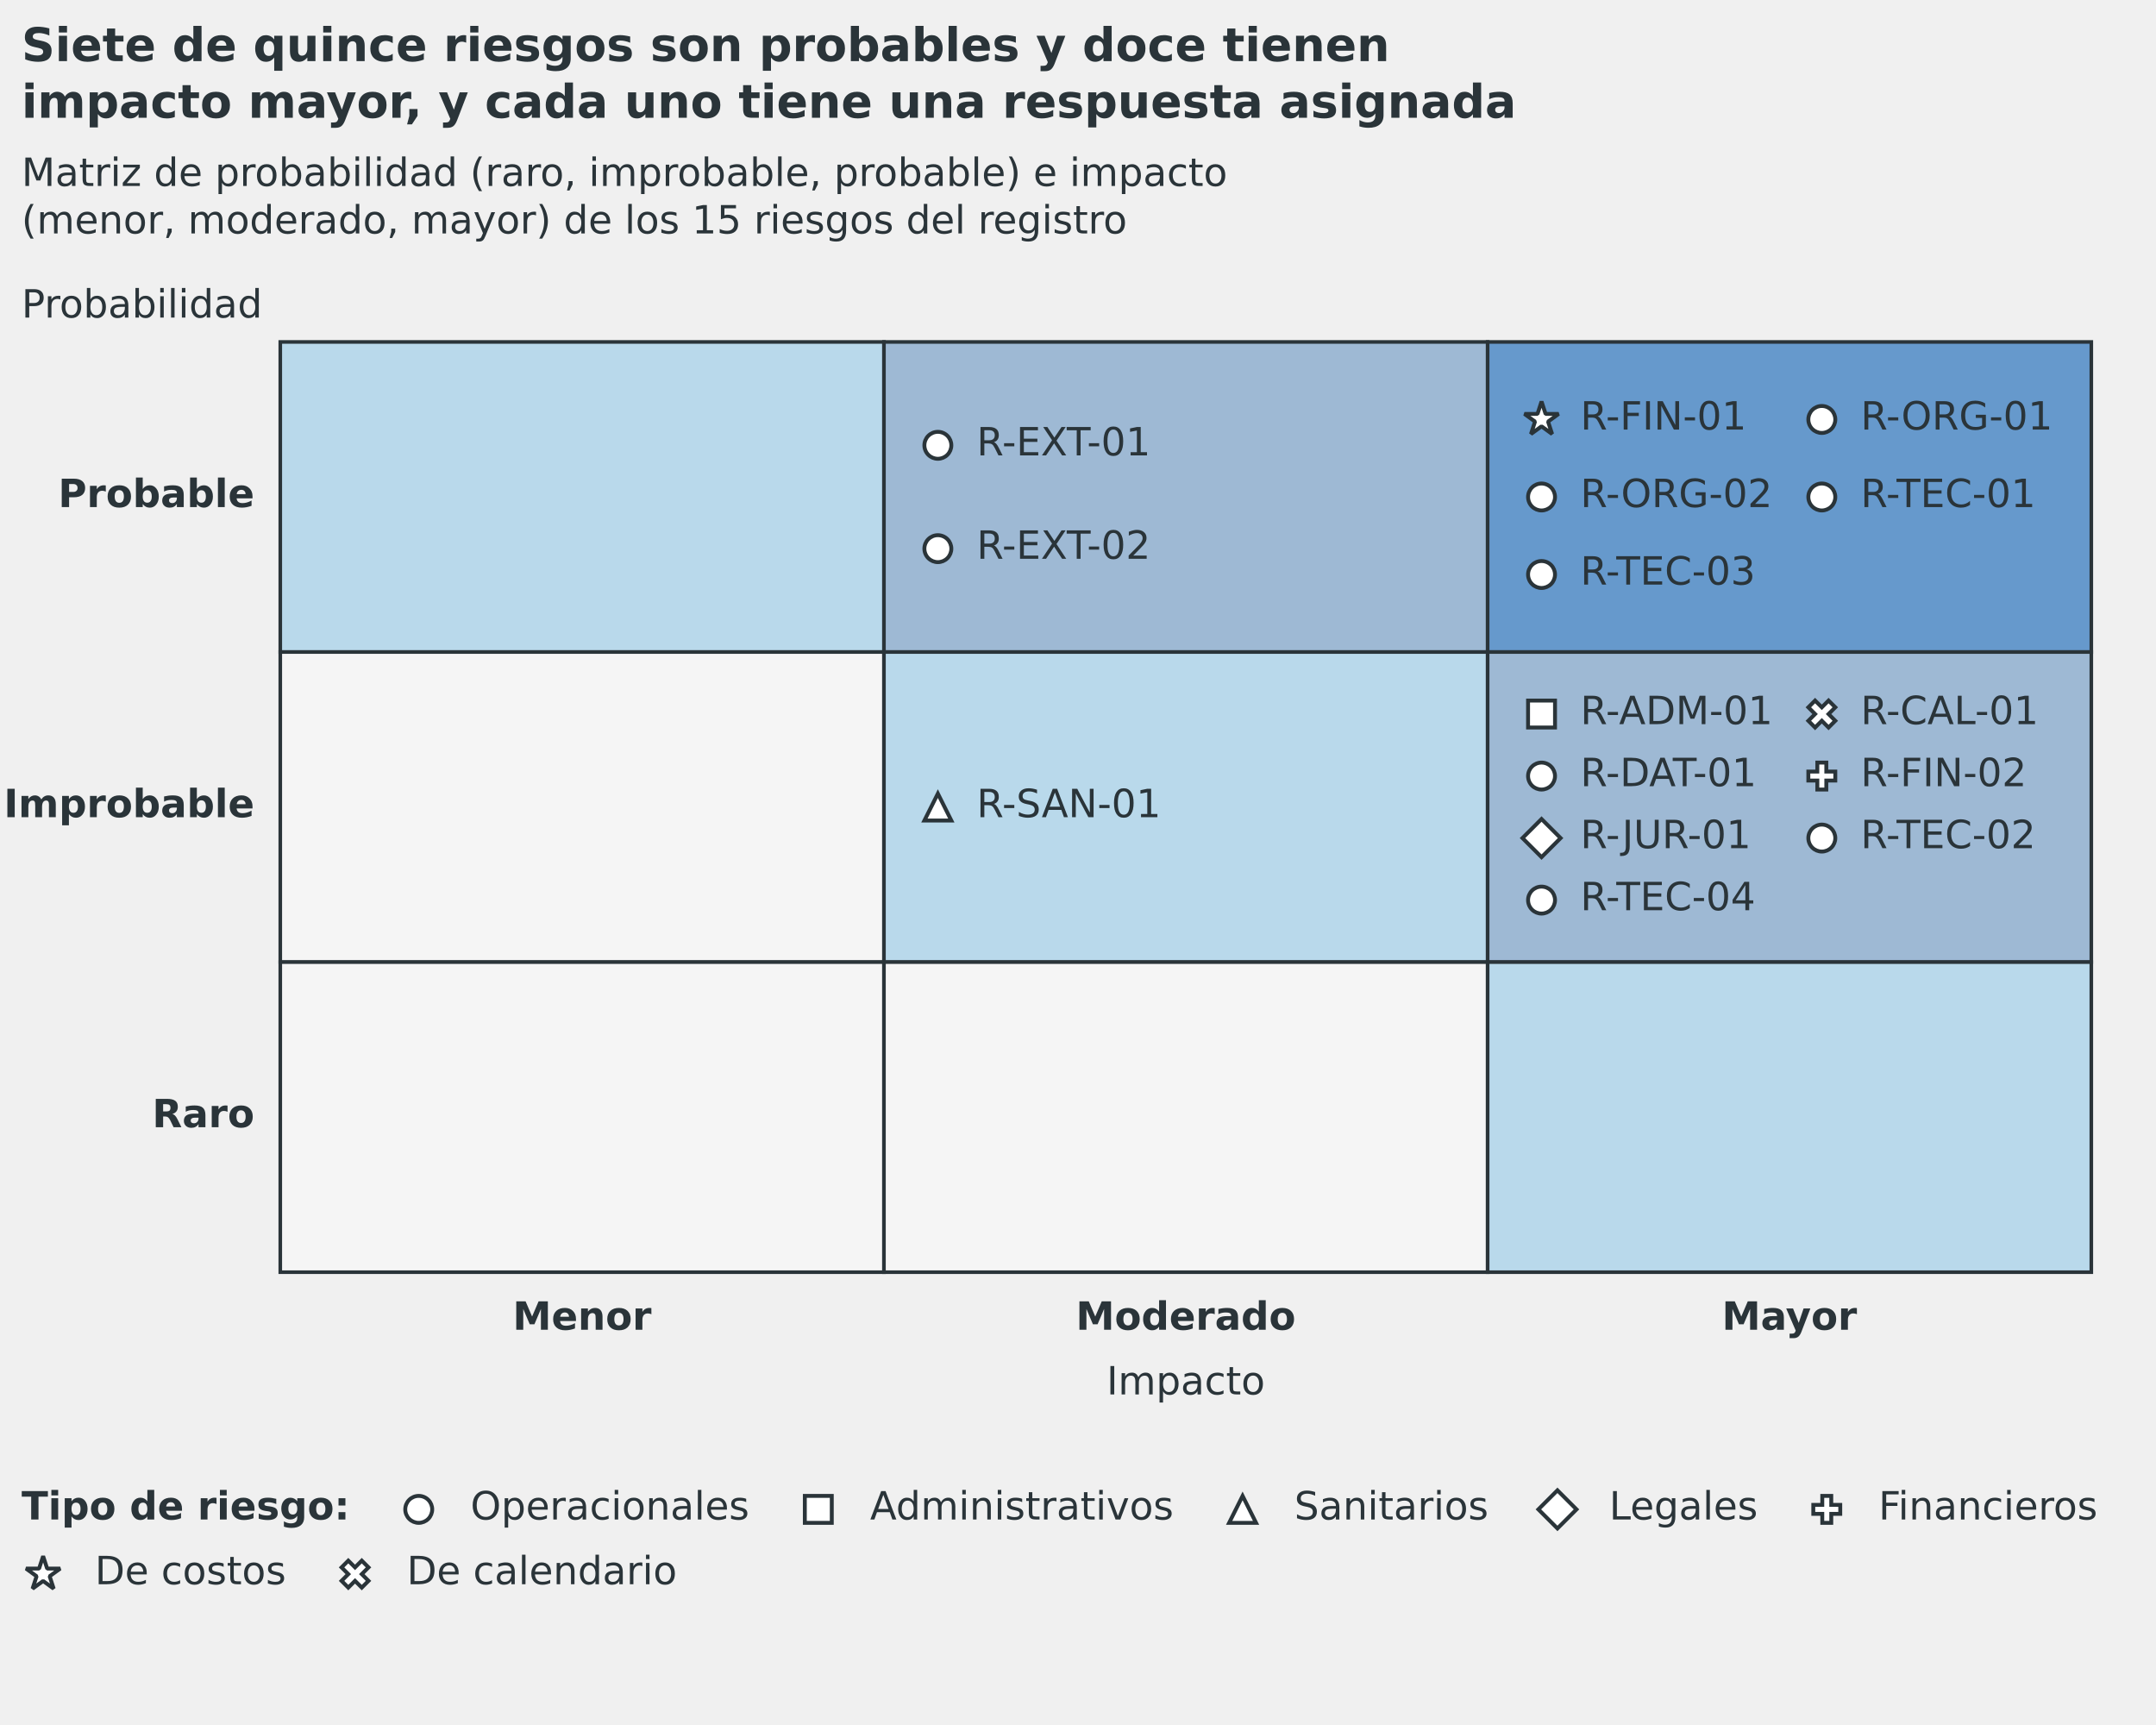
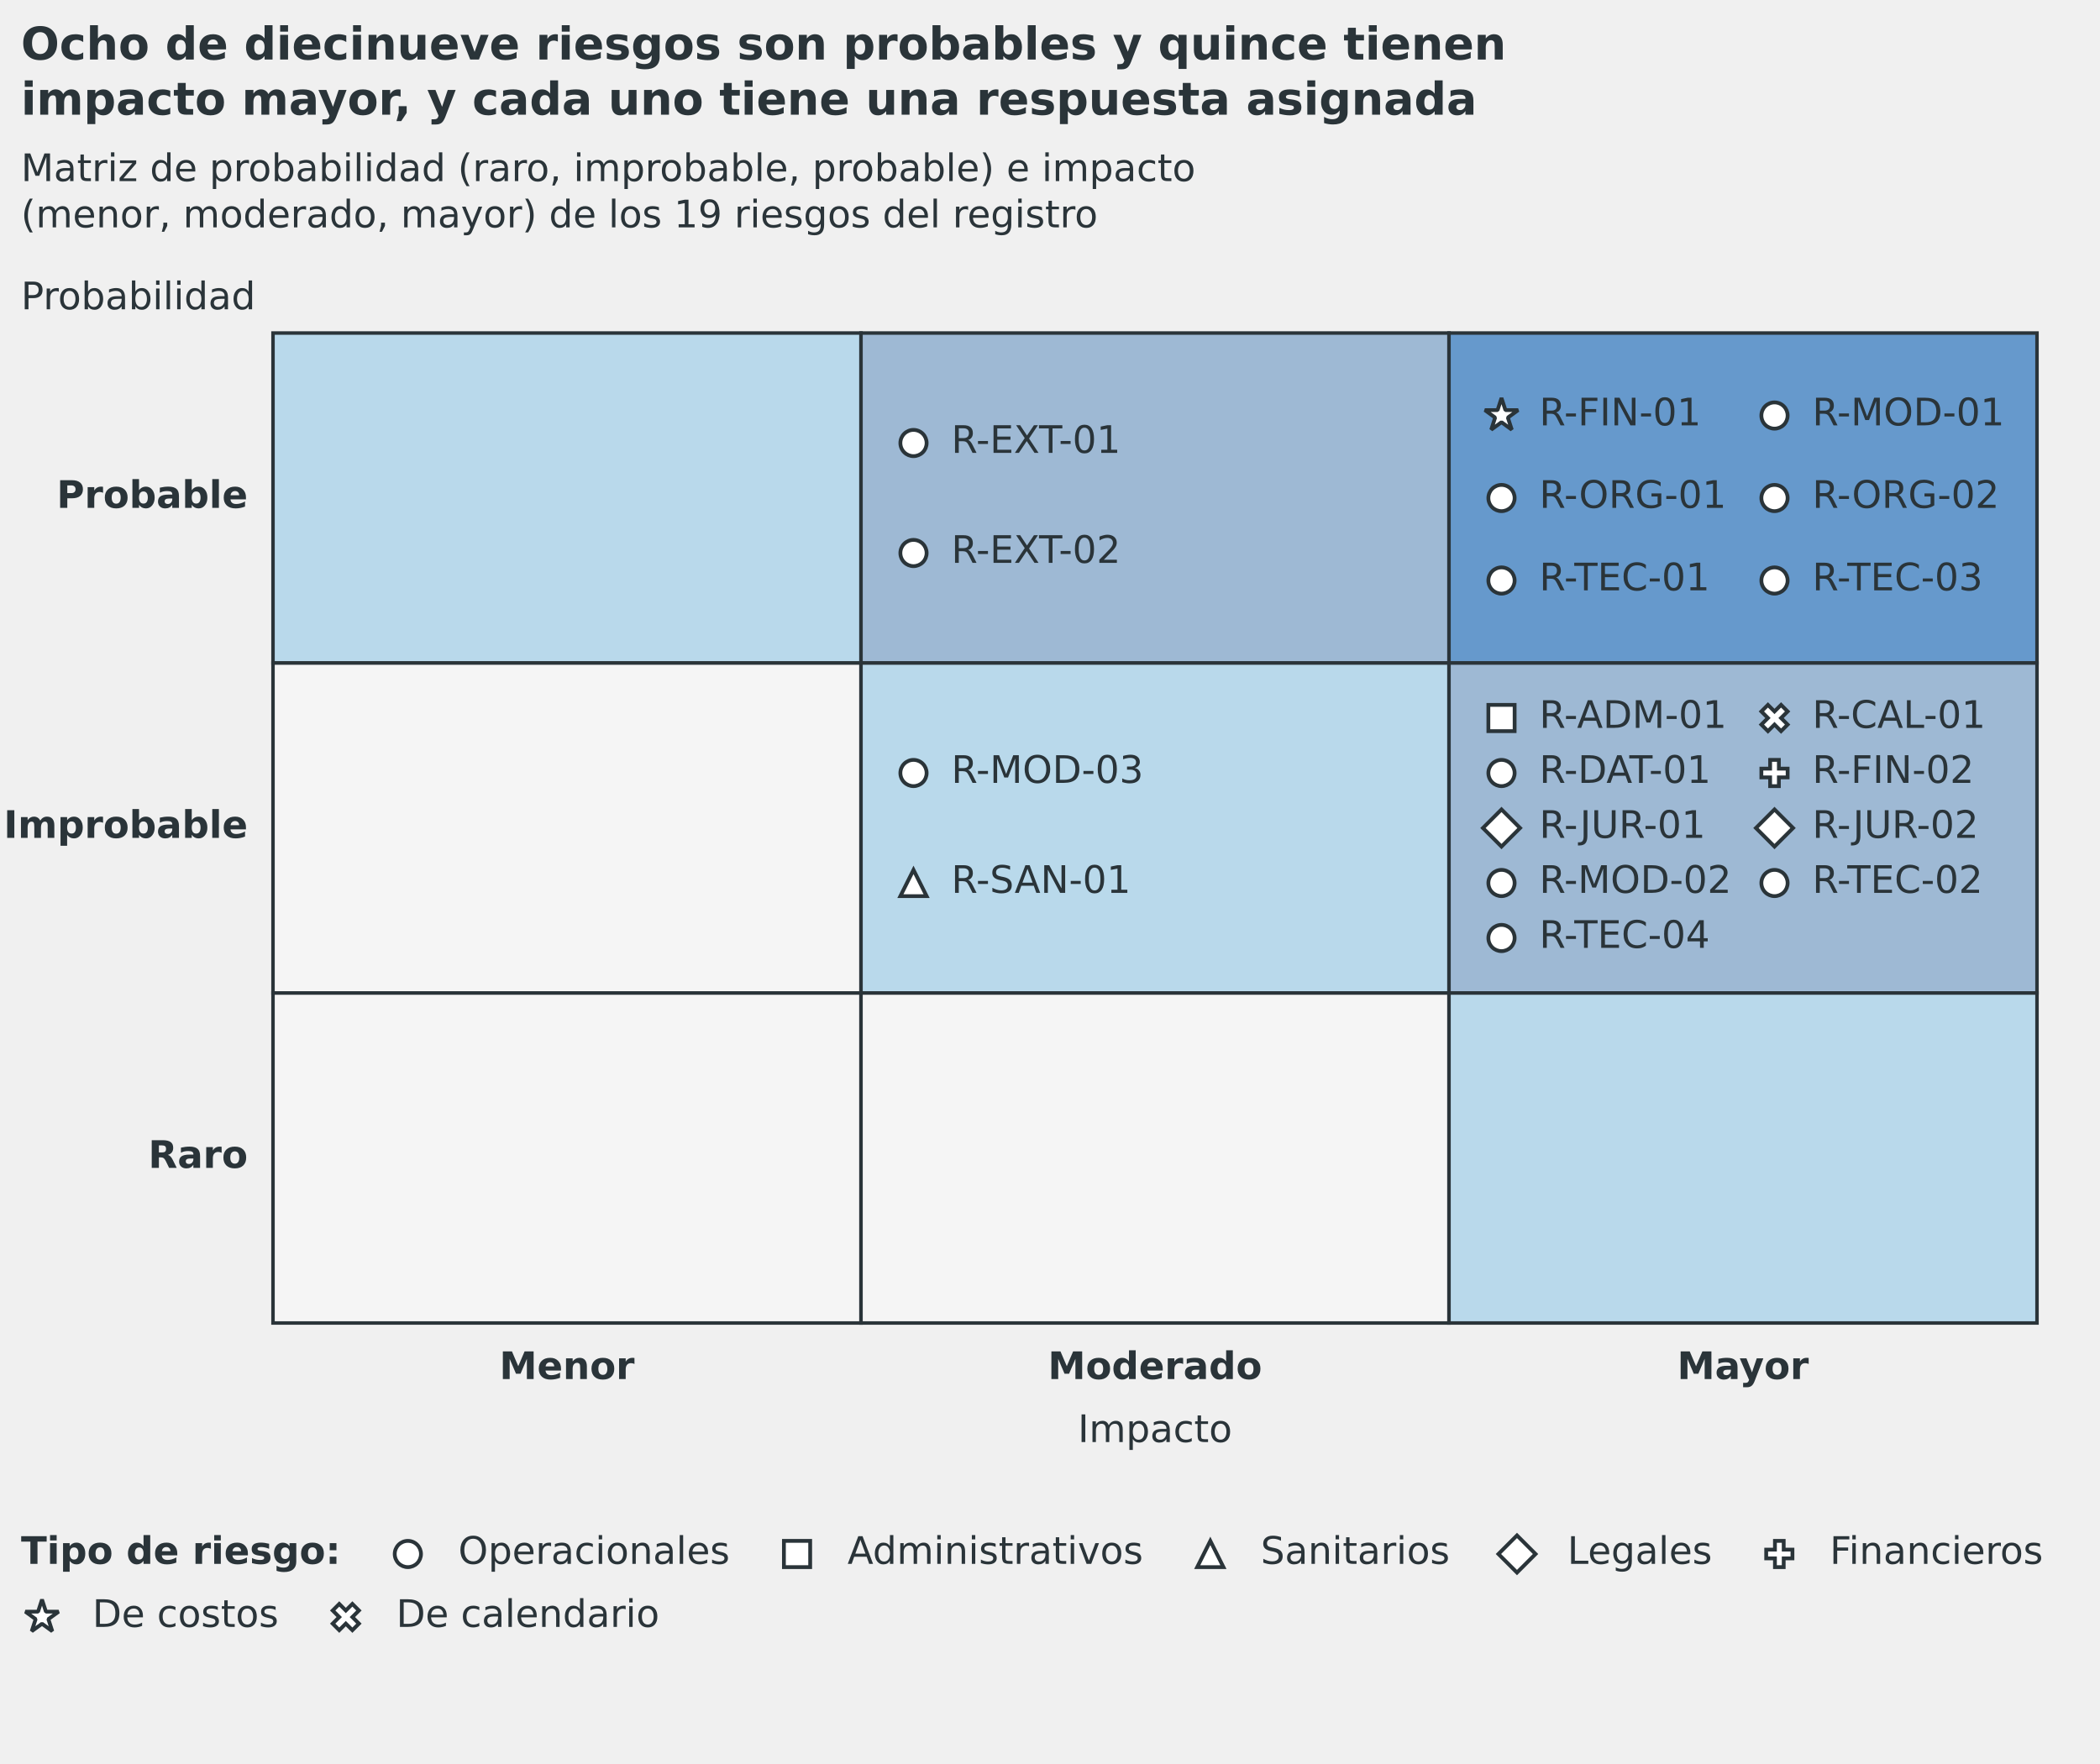
- <svg xmlns="http://www.w3.org/2000/svg" xmlns:xlink="http://www.w3.org/1999/xlink" width="720pt" height="576pt" viewBox="0 0 720 576" version="1.1">
+ <svg xmlns="http://www.w3.org/2000/svg" xmlns:xlink="http://www.w3.org/1999/xlink" width="720pt" height="604.8pt" viewBox="0 0 720 604.8" version="1.1">
  <defs>
    <style type="text/css">*{stroke-linejoin: round; stroke-linecap: butt}</style>
  </defs>
  <g id="figure_1">
    <g id="patch_1">
-       <path d="M 0 576  L 720 576  L 720 0  L 0 0  L 0 576  z " style="fill: none; opacity: 0" />
+       <path d="M 0 604.8  L 720 604.8  L 720 0  L 0 0  L 0 604.8  z " style="fill: none; opacity: 0" />
    </g>
    <g id="axes_1">
      <g id="patch_2">
-         <path d="M 93.6 217.72  L 295.2 217.72  L 295.2 114.18  L 93.6 114.18  z " clip-path="url(#pa517884bbe)" style="fill: #b9d9eb; stroke: #2a3439; stroke-width: 1.2; stroke-linejoin: miter" />
+         <path d="M 93.6 227.32  L 295.2 227.32  L 295.2 114.18  L 93.6 114.18  z " clip-path="url(#p7edaa987fa)" style="fill: #b9d9eb; stroke: #2a3439; stroke-width: 1.2; stroke-linejoin: miter" />
      </g>
      <g id="patch_3">
-         <path d="M 295.2 217.72  L 496.8 217.72  L 496.8 114.18  L 295.2 114.18  z " clip-path="url(#pa517884bbe)" style="fill: #9eb9d4; stroke: #2a3439; stroke-width: 1.2; stroke-linejoin: miter" />
+         <path d="M 295.2 227.32  L 496.8 227.32  L 496.8 114.18  L 295.2 114.18  z " clip-path="url(#p7edaa987fa)" style="fill: #9eb9d4; stroke: #2a3439; stroke-width: 1.2; stroke-linejoin: miter" />
      </g>
      <g id="patch_4">
-         <path d="M 496.8 217.72  L 698.4 217.72  L 698.4 114.18  L 496.8 114.18  z " clip-path="url(#pa517884bbe)" style="fill: #6699cc; stroke: #2a3439; stroke-width: 1.2; stroke-linejoin: miter" />
+         <path d="M 496.8 227.32  L 698.4 227.32  L 698.4 114.18  L 496.8 114.18  z " clip-path="url(#p7edaa987fa)" style="fill: #6699cc; stroke: #2a3439; stroke-width: 1.2; stroke-linejoin: miter" />
      </g>
      <g id="patch_5">
-         <path d="M 93.6 321.26  L 295.2 321.26  L 295.2 217.72  L 93.6 217.72  z " clip-path="url(#pa517884bbe)" style="fill: #f5f5f5; stroke: #2a3439; stroke-width: 1.2; stroke-linejoin: miter" />
+         <path d="M 93.6 340.46  L 295.2 340.46  L 295.2 227.32  L 93.6 227.32  z " clip-path="url(#p7edaa987fa)" style="fill: #f5f5f5; stroke: #2a3439; stroke-width: 1.2; stroke-linejoin: miter" />
      </g>
      <g id="patch_6">
-         <path d="M 295.2 321.26  L 496.8 321.26  L 496.8 217.72  L 295.2 217.72  z " clip-path="url(#pa517884bbe)" style="fill: #b9d9eb; stroke: #2a3439; stroke-width: 1.2; stroke-linejoin: miter" />
+         <path d="M 295.2 340.46  L 496.8 340.46  L 496.8 227.32  L 295.2 227.32  z " clip-path="url(#p7edaa987fa)" style="fill: #b9d9eb; stroke: #2a3439; stroke-width: 1.2; stroke-linejoin: miter" />
      </g>
      <g id="patch_7">
-         <path d="M 496.8 321.26  L 698.4 321.26  L 698.4 217.72  L 496.8 217.72  z " clip-path="url(#pa517884bbe)" style="fill: #9eb9d4; stroke: #2a3439; stroke-width: 1.2; stroke-linejoin: miter" />
+         <path d="M 496.8 340.46  L 698.4 340.46  L 698.4 227.32  L 496.8 227.32  z " clip-path="url(#p7edaa987fa)" style="fill: #9eb9d4; stroke: #2a3439; stroke-width: 1.2; stroke-linejoin: miter" />
      </g>
      <g id="patch_8">
-         <path d="M 93.6 424.8  L 295.2 424.8  L 295.2 321.26  L 93.6 321.26  z " clip-path="url(#pa517884bbe)" style="fill: #f5f5f5; stroke: #2a3439; stroke-width: 1.2; stroke-linejoin: miter" />
+         <path d="M 93.6 453.6  L 295.2 453.6  L 295.2 340.46  L 93.6 340.46  z " clip-path="url(#p7edaa987fa)" style="fill: #f5f5f5; stroke: #2a3439; stroke-width: 1.2; stroke-linejoin: miter" />
      </g>
      <g id="patch_9">
-         <path d="M 295.2 424.8  L 496.8 424.8  L 496.8 321.26  L 295.2 321.26  z " clip-path="url(#pa517884bbe)" style="fill: #f5f5f5; stroke: #2a3439; stroke-width: 1.2; stroke-linejoin: miter" />
+         <path d="M 295.2 453.6  L 496.8 453.6  L 496.8 340.46  L 295.2 340.46  z " clip-path="url(#p7edaa987fa)" style="fill: #f5f5f5; stroke: #2a3439; stroke-width: 1.2; stroke-linejoin: miter" />
      </g>
      <g id="patch_10">
-         <path d="M 496.8 424.8  L 698.4 424.8  L 698.4 321.26  L 496.8 321.26  z " clip-path="url(#pa517884bbe)" style="fill: #b9d9eb; stroke: #2a3439; stroke-width: 1.2; stroke-linejoin: miter" />
+         <path d="M 496.8 453.6  L 698.4 453.6  L 698.4 340.46  L 496.8 340.46  z " clip-path="url(#p7edaa987fa)" style="fill: #b9d9eb; stroke: #2a3439; stroke-width: 1.2; stroke-linejoin: miter" />
      </g>
      <g id="text_1">
-         <text style="font-weight: 700; font-size: 15.5px; font-family: 'DejaVu Sans', 'Liberation Sans', 'Arial', sans-serif; text-anchor: start; fill: #2a3439" x="7.2" y="20.418" transform="rotate(-0 7.2 20.41758)">Siete de quince riesgos son probables y doce tienen</text>
+         <text style="font-weight: 700; font-size: 15.5px; font-family: 'DejaVu Sans', 'Liberation Sans', 'Arial', sans-serif; text-anchor: start; fill: #2a3439" x="7.2" y="20.418" transform="rotate(-0 7.2 20.41758)">Ocho de diecinueve riesgos son probables y quince tienen</text>
      </g>
      <g id="text_2">
        <text style="font-weight: 700; font-size: 15.5px; font-family: 'DejaVu Sans', 'Liberation Sans', 'Arial', sans-serif; text-anchor: start; fill: #2a3439" x="7.2" y="39.328" transform="rotate(-0 7.2 39.32758)">impacto mayor, y cada uno tiene una respuesta asignada</text>
      </g>
      <g id="text_3">
        <text style="font-size: 13px; font-family: 'DejaVu Sans', 'Liberation Sans', 'Arial', sans-serif; text-anchor: start; fill: #2a3439" x="7.2" y="62.098" transform="rotate(-0 7.2 62.09797)">Matriz de probabilidad (raro, improbable, probable) e impacto</text>
      </g>
      <g id="text_4">
-         <text style="font-size: 13px; font-family: 'DejaVu Sans', 'Liberation Sans', 'Arial', sans-serif; text-anchor: start; fill: #2a3439" x="7.2" y="77.958" transform="rotate(-0 7.2 77.95797)">(menor, moderado, mayor) de los 15 riesgos del registro</text>
+         <text style="font-size: 13px; font-family: 'DejaVu Sans', 'Liberation Sans', 'Arial', sans-serif; text-anchor: start; fill: #2a3439" x="7.2" y="77.958" transform="rotate(-0 7.2 77.95797)">(menor, moderado, mayor) de los 19 riesgos del registro</text>
      </g>
      <g id="text_5">
-         <text style="font-weight: 700; font-size: 13px; font-family: 'DejaVu Sans', 'Liberation Sans', 'Arial', sans-serif; text-anchor: end; fill: #2a3439" x="84.96" y="169.327" transform="rotate(-0 84.96 169.3275)">Probable</text>
+         <text style="font-weight: 700; font-size: 13px; font-family: 'DejaVu Sans', 'Liberation Sans', 'Arial', sans-serif; text-anchor: end; fill: #2a3439" x="84.96" y="174.127" transform="rotate(-0 84.96 174.1275)">Probable</text>
      </g>
      <g id="text_6">
-         <text style="font-weight: 700; font-size: 13px; font-family: 'DejaVu Sans', 'Liberation Sans', 'Arial', sans-serif; text-anchor: end; fill: #2a3439" x="84.96" y="272.867" transform="rotate(-0 84.96 272.8675)">Improbable</text>
+         <text style="font-weight: 700; font-size: 13px; font-family: 'DejaVu Sans', 'Liberation Sans', 'Arial', sans-serif; text-anchor: end; fill: #2a3439" x="84.96" y="287.267" transform="rotate(-0 84.96 287.2675)">Improbable</text>
      </g>
      <g id="text_7">
-         <text style="font-weight: 700; font-size: 13px; font-family: 'DejaVu Sans', 'Liberation Sans', 'Arial', sans-serif; text-anchor: end; fill: #2a3439" x="84.96" y="376.407" transform="rotate(-0 84.96 376.407)">Raro</text>
+         <text style="font-weight: 700; font-size: 13px; font-family: 'DejaVu Sans', 'Liberation Sans', 'Arial', sans-serif; text-anchor: end; fill: #2a3439" x="84.96" y="400.407" transform="rotate(-0 84.96 400.407)">Raro</text>
      </g>
      <g id="text_8">
-         <text style="font-weight: 700; font-size: 13px; font-family: 'DejaVu Sans', 'Liberation Sans', 'Arial', sans-serif; text-anchor: middle; fill: #2a3439" x="194.4" y="444.017" transform="rotate(-0 194.4 444.017)">Menor</text>
+         <text style="font-weight: 700; font-size: 13px; font-family: 'DejaVu Sans', 'Liberation Sans', 'Arial', sans-serif; text-anchor: middle; fill: #2a3439" x="194.4" y="472.817" transform="rotate(-0 194.4 472.817)">Menor</text>
      </g>
      <g id="text_9">
-         <text style="font-weight: 700; font-size: 13px; font-family: 'DejaVu Sans', 'Liberation Sans', 'Arial', sans-serif; text-anchor: middle; fill: #2a3439" x="396" y="444.017" transform="rotate(-0 396 444.0175)">Moderado</text>
+         <text style="font-weight: 700; font-size: 13px; font-family: 'DejaVu Sans', 'Liberation Sans', 'Arial', sans-serif; text-anchor: middle; fill: #2a3439" x="396" y="472.817" transform="rotate(-0 396 472.8175)">Moderado</text>
      </g>
      <g id="text_10">
-         <text style="font-weight: 700; font-size: 13px; font-family: 'DejaVu Sans', 'Liberation Sans', 'Arial', sans-serif; text-anchor: middle; fill: #2a3439" x="597.6" y="444.017" transform="rotate(-0 597.6 444.017)">Mayor</text>
+         <text style="font-weight: 700; font-size: 13px; font-family: 'DejaVu Sans', 'Liberation Sans', 'Arial', sans-serif; text-anchor: middle; fill: #2a3439" x="597.6" y="472.817" transform="rotate(-0 597.6 472.817)">Mayor</text>
      </g>
      <g id="text_11">
-         <text style="font-size: 13px; font-family: 'DejaVu Sans', 'Liberation Sans', 'Arial', sans-serif; text-anchor: middle; fill: #2a3439" x="396" y="465.617" transform="rotate(-0 396 465.617)">Impacto</text>
+         <text style="font-size: 13px; font-family: 'DejaVu Sans', 'Liberation Sans', 'Arial', sans-serif; text-anchor: middle; fill: #2a3439" x="396" y="494.417" transform="rotate(-0 396 494.417)">Impacto</text>
      </g>
      <g id="text_12">
        <text style="font-size: 13px; font-family: 'DejaVu Sans', 'Liberation Sans', 'Arial', sans-serif; text-anchor: start; fill: #2a3439" x="7.2" y="106.037" transform="rotate(-0 7.2 106.0375)">Probabilidad</text>
      </g>
      <g id="line2d_1">
        <defs>
-           <path id="m4d36af52b2" d="M 0 -6  L -1.347 -1.854  L -5.706 -1.854  L -2.18 0.708  L -3.527 4.854  L -0 2.292  L 3.527 4.854  L 2.18 0.708  L 5.706 -1.854  L 1.347 -1.854  z " style="stroke: #2a3439; stroke-width: 1.3; stroke-linejoin: bevel" />
-         </defs>
-         <g clip-path="url(#pa517884bbe)">
-           <use xlink:href="#m4d36af52b2" x="514.8" y="140.065" style="fill: #ffffff; stroke: #2a3439; stroke-width: 1.3; stroke-linejoin: bevel" />
+           <path id="m49d0b537f4" d="M 0 -6  L -1.347 -1.854  L -5.706 -1.854  L -2.18 0.708  L -3.527 4.854  L -0 2.292  L 3.527 4.854  L 2.18 0.708  L 5.706 -1.854  L 1.347 -1.854  z " style="stroke: #2a3439; stroke-width: 1.3; stroke-linejoin: bevel" />
+         </defs>
+         <g clip-path="url(#p7edaa987fa)">
+           <use xlink:href="#m49d0b537f4" x="514.8" y="142.465" style="fill: #ffffff; stroke: #2a3439; stroke-width: 1.3; stroke-linejoin: bevel" />
        </g>
      </g>
      <g id="text_13">
-         <text style="font-size: 13px; font-family: 'DejaVu Sans', 'Liberation Sans', 'Arial', sans-serif; text-anchor: start; fill: #2a3439" x="527.76" y="143.442" transform="rotate(-0 527.76 143.442)">R-FIN-01</text>
+         <text style="font-size: 13px; font-family: 'DejaVu Sans', 'Liberation Sans', 'Arial', sans-serif; text-anchor: start; fill: #2a3439" x="527.76" y="145.842" transform="rotate(-0 527.76 145.842)">R-FIN-01</text>
      </g>
      <g id="line2d_2">
        <defs>
-           <path id="m7317bc6d42" d="M 0 4.5  C 1.193 4.5 2.338 4.026 3.182 3.182  C 4.026 2.338 4.5 1.193 4.5 0  C 4.5 -1.193 4.026 -2.338 3.182 -3.182  C 2.338 -4.026 1.193 -4.5 0 -4.5  C -1.193 -4.5 -2.338 -4.026 -3.182 -3.182  C -4.026 -2.338 -4.5 -1.193 -4.5 0  C -4.5 1.193 -4.026 2.338 -3.182 3.182  C -2.338 4.026 -1.193 4.5 0 4.5  z " style="stroke: #2a3439; stroke-width: 1.3" />
-         </defs>
-         <g clip-path="url(#pa517884bbe)">
-           <use xlink:href="#m7317bc6d42" x="608.4" y="140.065" style="fill: #ffffff; stroke: #2a3439; stroke-width: 1.3" />
+           <path id="m1aa5eb2743" d="M 0 4.5  C 1.193 4.5 2.338 4.026 3.182 3.182  C 4.026 2.338 4.5 1.193 4.5 0  C 4.5 -1.193 4.026 -2.338 3.182 -3.182  C 2.338 -4.026 1.193 -4.5 0 -4.5  C -1.193 -4.5 -2.338 -4.026 -3.182 -3.182  C -4.026 -2.338 -4.5 -1.193 -4.5 0  C -4.5 1.193 -4.026 2.338 -3.182 3.182  C -2.338 4.026 -1.193 4.5 0 4.5  z " style="stroke: #2a3439; stroke-width: 1.3" />
+         </defs>
+         <g clip-path="url(#p7edaa987fa)">
+           <use xlink:href="#m1aa5eb2743" x="608.4" y="142.465" style="fill: #ffffff; stroke: #2a3439; stroke-width: 1.3" />
        </g>
      </g>
      <g id="text_14">
-         <text style="font-size: 13px; font-family: 'DejaVu Sans', 'Liberation Sans', 'Arial', sans-serif; text-anchor: start; fill: #2a3439" x="621.36" y="143.442" transform="rotate(-0 621.36 143.442)">R-ORG-01</text>
+         <text style="font-size: 13px; font-family: 'DejaVu Sans', 'Liberation Sans', 'Arial', sans-serif; text-anchor: start; fill: #2a3439" x="621.36" y="145.842" transform="rotate(-0 621.36 145.842)">R-MOD-01</text>
      </g>
      <g id="line2d_3">
-         <g clip-path="url(#pa517884bbe)">
-           <use xlink:href="#m7317bc6d42" x="514.8" y="165.95" style="fill: #ffffff; stroke: #2a3439; stroke-width: 1.3" />
+         <g clip-path="url(#p7edaa987fa)">
+           <use xlink:href="#m1aa5eb2743" x="514.8" y="170.75" style="fill: #ffffff; stroke: #2a3439; stroke-width: 1.3" />
        </g>
      </g>
      <g id="text_15">
-         <text style="font-size: 13px; font-family: 'DejaVu Sans', 'Liberation Sans', 'Arial', sans-serif; text-anchor: start; fill: #2a3439" x="527.76" y="169.327" transform="rotate(-0 527.76 169.327)">R-ORG-02</text>
+         <text style="font-size: 13px; font-family: 'DejaVu Sans', 'Liberation Sans', 'Arial', sans-serif; text-anchor: start; fill: #2a3439" x="527.76" y="174.127" transform="rotate(-0 527.76 174.127)">R-ORG-01</text>
      </g>
      <g id="line2d_4">
-         <g clip-path="url(#pa517884bbe)">
-           <use xlink:href="#m7317bc6d42" x="608.4" y="165.95" style="fill: #ffffff; stroke: #2a3439; stroke-width: 1.3" />
+         <g clip-path="url(#p7edaa987fa)">
+           <use xlink:href="#m1aa5eb2743" x="608.4" y="170.75" style="fill: #ffffff; stroke: #2a3439; stroke-width: 1.3" />
        </g>
      </g>
      <g id="text_16">
-         <text style="font-size: 13px; font-family: 'DejaVu Sans', 'Liberation Sans', 'Arial', sans-serif; text-anchor: start; fill: #2a3439" x="621.36" y="169.327" transform="rotate(-0 621.36 169.327)">R-TEC-01</text>
+         <text style="font-size: 13px; font-family: 'DejaVu Sans', 'Liberation Sans', 'Arial', sans-serif; text-anchor: start; fill: #2a3439" x="621.36" y="174.127" transform="rotate(-0 621.36 174.127)">R-ORG-02</text>
      </g>
      <g id="line2d_5">
-         <g clip-path="url(#pa517884bbe)">
-           <use xlink:href="#m7317bc6d42" x="514.8" y="191.835" style="fill: #ffffff; stroke: #2a3439; stroke-width: 1.3" />
+         <g clip-path="url(#p7edaa987fa)">
+           <use xlink:href="#m1aa5eb2743" x="514.8" y="199.035" style="fill: #ffffff; stroke: #2a3439; stroke-width: 1.3" />
        </g>
      </g>
      <g id="text_17">
-         <text style="font-size: 13px; font-family: 'DejaVu Sans', 'Liberation Sans', 'Arial', sans-serif; text-anchor: start; fill: #2a3439" x="527.76" y="195.212" transform="rotate(-0 527.76 195.212)">R-TEC-03</text>
+         <text style="font-size: 13px; font-family: 'DejaVu Sans', 'Liberation Sans', 'Arial', sans-serif; text-anchor: start; fill: #2a3439" x="527.76" y="202.412" transform="rotate(-0 527.76 202.412)">R-TEC-01</text>
      </g>
      <g id="line2d_6">
-         <defs>
-           <path id="m9feebf4fbd" d="M -4.5 4.5  L 4.5 4.5  L 4.5 -4.5  L -4.5 -4.5  z " style="stroke: #2a3439; stroke-width: 1.3; stroke-linejoin: miter" />
-         </defs>
-         <g clip-path="url(#pa517884bbe)">
-           <use xlink:href="#m9feebf4fbd" x="514.8" y="238.428" style="fill: #ffffff; stroke: #2a3439; stroke-width: 1.3; stroke-linejoin: miter" />
+         <g clip-path="url(#p7edaa987fa)">
+           <use xlink:href="#m1aa5eb2743" x="608.4" y="199.035" style="fill: #ffffff; stroke: #2a3439; stroke-width: 1.3" />
        </g>
      </g>
      <g id="text_18">
-         <text style="font-size: 13px; font-family: 'DejaVu Sans', 'Liberation Sans', 'Arial', sans-serif; text-anchor: start; fill: #2a3439" x="527.76" y="241.805" transform="rotate(-0 527.76 241.805)">R-ADM-01</text>
+         <text style="font-size: 13px; font-family: 'DejaVu Sans', 'Liberation Sans', 'Arial', sans-serif; text-anchor: start; fill: #2a3439" x="621.36" y="202.412" transform="rotate(-0 621.36 202.412)">R-TEC-03</text>
      </g>
      <g id="line2d_7">
        <defs>
-           <path id="mc531a9aea2" d="M -2.25 4.5  L 0 2.25  L 2.25 4.5  L 4.5 2.25  L 2.25 0  L 4.5 -2.25  L 2.25 -4.5  L 0 -2.25  L -2.25 -4.5  L -4.5 -2.25  L -2.25 0  L -4.5 2.25  z " style="stroke: #2a3439; stroke-width: 1.3; stroke-linejoin: miter" />
-         </defs>
-         <g clip-path="url(#pa517884bbe)">
-           <use xlink:href="#mc531a9aea2" x="608.4" y="238.428" style="fill: #ffffff; stroke: #2a3439; stroke-width: 1.3; stroke-linejoin: miter" />
+           <path id="m03bb2fecc8" d="M -4.5 4.5  L 4.5 4.5  L 4.5 -4.5  L -4.5 -4.5  z " style="stroke: #2a3439; stroke-width: 1.3; stroke-linejoin: miter" />
+         </defs>
+         <g clip-path="url(#p7edaa987fa)">
+           <use xlink:href="#m03bb2fecc8" x="514.8" y="246.177" style="fill: #ffffff; stroke: #2a3439; stroke-width: 1.3; stroke-linejoin: miter" />
        </g>
      </g>
      <g id="text_19">
-         <text style="font-size: 13px; font-family: 'DejaVu Sans', 'Liberation Sans', 'Arial', sans-serif; text-anchor: start; fill: #2a3439" x="621.36" y="241.805" transform="rotate(-0 621.36 241.805)">R-CAL-01</text>
+         <text style="font-size: 13px; font-family: 'DejaVu Sans', 'Liberation Sans', 'Arial', sans-serif; text-anchor: start; fill: #2a3439" x="527.76" y="249.554" transform="rotate(-0 527.76 249.5536)">R-ADM-01</text>
      </g>
      <g id="line2d_8">
-         <g clip-path="url(#pa517884bbe)">
-           <use xlink:href="#m7317bc6d42" x="514.8" y="259.136" style="fill: #ffffff; stroke: #2a3439; stroke-width: 1.3" />
+         <defs>
+           <path id="me3f241907a" d="M -2.25 4.5  L 0 2.25  L 2.25 4.5  L 4.5 2.25  L 2.25 0  L 4.5 -2.25  L 2.25 -4.5  L 0 -2.25  L -2.25 -4.5  L -4.5 -2.25  L -2.25 0  L -4.5 2.25  z " style="stroke: #2a3439; stroke-width: 1.3; stroke-linejoin: miter" />
+         </defs>
+         <g clip-path="url(#p7edaa987fa)">
+           <use xlink:href="#me3f241907a" x="608.4" y="246.177" style="fill: #ffffff; stroke: #2a3439; stroke-width: 1.3; stroke-linejoin: miter" />
        </g>
      </g>
      <g id="text_20">
-         <text style="font-size: 13px; font-family: 'DejaVu Sans', 'Liberation Sans', 'Arial', sans-serif; text-anchor: start; fill: #2a3439" x="527.76" y="262.513" transform="rotate(-0 527.76 262.513)">R-DAT-01</text>
+         <text style="font-size: 13px; font-family: 'DejaVu Sans', 'Liberation Sans', 'Arial', sans-serif; text-anchor: start; fill: #2a3439" x="621.36" y="249.554" transform="rotate(-0 621.36 249.5536)">R-CAL-01</text>
      </g>
      <g id="line2d_9">
-         <defs>
-           <path id="mbb16865502" d="M -1.5 4.5  L 1.5 4.5  L 1.5 1.5  L 4.5 1.5  L 4.5 -1.5  L 1.5 -1.5  L 1.5 -4.5  L -1.5 -4.5  L -1.5 -1.5  L -4.5 -1.5  L -4.5 1.5  L -1.5 1.5  z " style="stroke: #2a3439; stroke-width: 1.3; stroke-linejoin: miter" />
-         </defs>
-         <g clip-path="url(#pa517884bbe)">
-           <use xlink:href="#mbb16865502" x="608.4" y="259.136" style="fill: #ffffff; stroke: #2a3439; stroke-width: 1.3; stroke-linejoin: miter" />
+         <g clip-path="url(#p7edaa987fa)">
+           <use xlink:href="#m1aa5eb2743" x="514.8" y="265.033" style="fill: #ffffff; stroke: #2a3439; stroke-width: 1.3" />
        </g>
      </g>
      <g id="text_21">
-         <text style="font-size: 13px; font-family: 'DejaVu Sans', 'Liberation Sans', 'Arial', sans-serif; text-anchor: start; fill: #2a3439" x="621.36" y="262.513" transform="rotate(-0 621.36 262.513)">R-FIN-02</text>
+         <text style="font-size: 13px; font-family: 'DejaVu Sans', 'Liberation Sans', 'Arial', sans-serif; text-anchor: start; fill: #2a3439" x="527.76" y="268.41" transform="rotate(-0 527.76 268.4103)">R-DAT-01</text>
      </g>
      <g id="line2d_10">
        <defs>
-           <path id="mfebaf75bb0" d="M -0 6.364  L 6.364 0  L 0 -6.364  L -6.364 -0  z " style="stroke: #2a3439; stroke-width: 1.3; stroke-linejoin: miter" />
-         </defs>
-         <g clip-path="url(#pa517884bbe)">
-           <use xlink:href="#mfebaf75bb0" x="514.8" y="279.844" style="fill: #ffffff; stroke: #2a3439; stroke-width: 1.3; stroke-linejoin: miter" />
+           <path id="m7402a20605" d="M -1.5 4.5  L 1.5 4.5  L 1.5 1.5  L 4.5 1.5  L 4.5 -1.5  L 1.5 -1.5  L 1.5 -4.5  L -1.5 -4.5  L -1.5 -1.5  L -4.5 -1.5  L -4.5 1.5  L -1.5 1.5  z " style="stroke: #2a3439; stroke-width: 1.3; stroke-linejoin: miter" />
+         </defs>
+         <g clip-path="url(#p7edaa987fa)">
+           <use xlink:href="#m7402a20605" x="608.4" y="265.033" style="fill: #ffffff; stroke: #2a3439; stroke-width: 1.3; stroke-linejoin: miter" />
        </g>
      </g>
      <g id="text_22">
-         <text style="font-size: 13px; font-family: 'DejaVu Sans', 'Liberation Sans', 'Arial', sans-serif; text-anchor: start; fill: #2a3439" x="527.76" y="283.221" transform="rotate(-0 527.76 283.221)">R-JUR-01</text>
+         <text style="font-size: 13px; font-family: 'DejaVu Sans', 'Liberation Sans', 'Arial', sans-serif; text-anchor: start; fill: #2a3439" x="621.36" y="268.41" transform="rotate(-0 621.36 268.4103)">R-FIN-02</text>
      </g>
      <g id="line2d_11">
-         <g clip-path="url(#pa517884bbe)">
-           <use xlink:href="#m7317bc6d42" x="608.4" y="279.844" style="fill: #ffffff; stroke: #2a3439; stroke-width: 1.3" />
+         <defs>
+           <path id="m2734a15f36" d="M -0 6.364  L 6.364 0  L 0 -6.364  L -6.364 -0  z " style="stroke: #2a3439; stroke-width: 1.3; stroke-linejoin: miter" />
+         </defs>
+         <g clip-path="url(#p7edaa987fa)">
+           <use xlink:href="#m2734a15f36" x="514.8" y="283.89" style="fill: #ffffff; stroke: #2a3439; stroke-width: 1.3; stroke-linejoin: miter" />
        </g>
      </g>
      <g id="text_23">
-         <text style="font-size: 13px; font-family: 'DejaVu Sans', 'Liberation Sans', 'Arial', sans-serif; text-anchor: start; fill: #2a3439" x="621.36" y="283.221" transform="rotate(-0 621.36 283.221)">R-TEC-02</text>
+         <text style="font-size: 13px; font-family: 'DejaVu Sans', 'Liberation Sans', 'Arial', sans-serif; text-anchor: start; fill: #2a3439" x="527.76" y="287.267" transform="rotate(-0 527.76 287.267)">R-JUR-01</text>
      </g>
      <g id="line2d_12">
-         <g clip-path="url(#pa517884bbe)">
-           <use xlink:href="#m7317bc6d42" x="514.8" y="300.552" style="fill: #ffffff; stroke: #2a3439; stroke-width: 1.3" />
+         <g clip-path="url(#p7edaa987fa)">
+           <use xlink:href="#m2734a15f36" x="608.4" y="283.89" style="fill: #ffffff; stroke: #2a3439; stroke-width: 1.3; stroke-linejoin: miter" />
        </g>
      </g>
      <g id="text_24">
-         <text style="font-size: 13px; font-family: 'DejaVu Sans', 'Liberation Sans', 'Arial', sans-serif; text-anchor: start; fill: #2a3439" x="527.76" y="303.929" transform="rotate(-0 527.76 303.929)">R-TEC-04</text>
+         <text style="font-size: 13px; font-family: 'DejaVu Sans', 'Liberation Sans', 'Arial', sans-serif; text-anchor: start; fill: #2a3439" x="621.36" y="287.267" transform="rotate(-0 621.36 287.267)">R-JUR-02</text>
      </g>
      <g id="line2d_13">
-         <g clip-path="url(#pa517884bbe)">
-           <use xlink:href="#m7317bc6d42" x="313.2" y="148.693" style="fill: #ffffff; stroke: #2a3439; stroke-width: 1.3" />
+         <g clip-path="url(#p7edaa987fa)">
+           <use xlink:href="#m1aa5eb2743" x="514.8" y="302.747" style="fill: #ffffff; stroke: #2a3439; stroke-width: 1.3" />
        </g>
      </g>
      <g id="text_25">
-         <text style="font-size: 13px; font-family: 'DejaVu Sans', 'Liberation Sans', 'Arial', sans-serif; text-anchor: start; fill: #2a3439" x="326.16" y="152.07" transform="rotate(-0 326.16 152.0703)">R-EXT-01</text>
+         <text style="font-size: 13px; font-family: 'DejaVu Sans', 'Liberation Sans', 'Arial', sans-serif; text-anchor: start; fill: #2a3439" x="527.76" y="306.124" transform="rotate(-0 527.76 306.1236)">R-MOD-02</text>
      </g>
      <g id="line2d_14">
-         <g clip-path="url(#pa517884bbe)">
-           <use xlink:href="#m7317bc6d42" x="313.2" y="183.207" style="fill: #ffffff; stroke: #2a3439; stroke-width: 1.3" />
+         <g clip-path="url(#p7edaa987fa)">
+           <use xlink:href="#m1aa5eb2743" x="608.4" y="302.747" style="fill: #ffffff; stroke: #2a3439; stroke-width: 1.3" />
        </g>
      </g>
      <g id="text_26">
-         <text style="font-size: 13px; font-family: 'DejaVu Sans', 'Liberation Sans', 'Arial', sans-serif; text-anchor: start; fill: #2a3439" x="326.16" y="186.584" transform="rotate(-0 326.16 186.5836)">R-EXT-02</text>
+         <text style="font-size: 13px; font-family: 'DejaVu Sans', 'Liberation Sans', 'Arial', sans-serif; text-anchor: start; fill: #2a3439" x="621.36" y="306.124" transform="rotate(-0 621.36 306.1236)">R-TEC-02</text>
      </g>
      <g id="line2d_15">
-         <defs>
-           <path id="m2fedcab20f" d="M 0 -4.5  L -4.5 4.5  L 4.5 4.5  z " style="stroke: #2a3439; stroke-width: 1.3; stroke-linejoin: miter" />
-         </defs>
-         <g clip-path="url(#pa517884bbe)">
-           <use xlink:href="#m2fedcab20f" x="313.2" y="269.49" style="fill: #ffffff; stroke: #2a3439; stroke-width: 1.3; stroke-linejoin: miter" />
+         <g clip-path="url(#p7edaa987fa)">
+           <use xlink:href="#m1aa5eb2743" x="514.8" y="321.603" style="fill: #ffffff; stroke: #2a3439; stroke-width: 1.3" />
        </g>
      </g>
      <g id="text_27">
-         <text style="font-size: 13px; font-family: 'DejaVu Sans', 'Liberation Sans', 'Arial', sans-serif; text-anchor: start; fill: #2a3439" x="326.16" y="272.867" transform="rotate(-0 326.16 272.867)">R-SAN-01</text>
+         <text style="font-size: 13px; font-family: 'DejaVu Sans', 'Liberation Sans', 'Arial', sans-serif; text-anchor: start; fill: #2a3439" x="527.76" y="324.98" transform="rotate(-0 527.76 324.9803)">R-TEC-04</text>
+       </g>
+       <g id="line2d_16">
+         <g clip-path="url(#p7edaa987fa)">
+           <use xlink:href="#m1aa5eb2743" x="313.2" y="151.893" style="fill: #ffffff; stroke: #2a3439; stroke-width: 1.3" />
+         </g>
      </g>
      <g id="text_28">
-         <text style="font-weight: 700; font-size: 13px; font-family: 'DejaVu Sans', 'Liberation Sans', 'Arial', sans-serif; text-anchor: start; fill: #2a3439" x="7.2" y="507.377" transform="rotate(-0 7.2 507.3775)">Tipo de riesgo:</text>
-       </g>
-       <g id="line2d_16">
-         <g clip-path="url(#pa517884bbe)">
-           <use xlink:href="#m7317bc6d42" x="139.838" y="504" style="fill: #ffffff; stroke: #2a3439; stroke-width: 1.3" />
+         <text style="font-size: 13px; font-family: 'DejaVu Sans', 'Liberation Sans', 'Arial', sans-serif; text-anchor: start; fill: #2a3439" x="326.16" y="155.27" transform="rotate(-0 326.16 155.2703)">R-EXT-01</text>
+       </g>
+       <g id="line2d_17">
+         <g clip-path="url(#p7edaa987fa)">
+           <use xlink:href="#m1aa5eb2743" x="313.2" y="189.607" style="fill: #ffffff; stroke: #2a3439; stroke-width: 1.3" />
        </g>
      </g>
      <g id="text_29">
-         <text style="font-size: 13px; font-family: 'DejaVu Sans', 'Liberation Sans', 'Arial', sans-serif; text-anchor: start; fill: #2a3439" x="157.118" y="507.377" transform="rotate(-0 157.1175 507.3775)">Operacionales</text>
-       </g>
-       <g id="line2d_17">
-         <g clip-path="url(#pa517884bbe)">
-           <use xlink:href="#m9feebf4fbd" x="273.274" y="504" style="fill: #ffffff; stroke: #2a3439; stroke-width: 1.3; stroke-linejoin: miter" />
+         <text style="font-size: 13px; font-family: 'DejaVu Sans', 'Liberation Sans', 'Arial', sans-serif; text-anchor: start; fill: #2a3439" x="326.16" y="192.984" transform="rotate(-0 326.16 192.9836)">R-EXT-02</text>
+       </g>
+       <g id="line2d_18">
+         <g clip-path="url(#p7edaa987fa)">
+           <use xlink:href="#m1aa5eb2743" x="313.2" y="265.033" style="fill: #ffffff; stroke: #2a3439; stroke-width: 1.3" />
        </g>
      </g>
      <g id="text_30">
-         <text style="font-size: 13px; font-family: 'DejaVu Sans', 'Liberation Sans', 'Arial', sans-serif; text-anchor: start; fill: #2a3439" x="290.554" y="507.377" transform="rotate(-0 290.5537 507.3775)">Administrativos</text>
-       </g>
-       <g id="line2d_18">
-         <g clip-path="url(#pa517884bbe)">
-           <use xlink:href="#m2fedcab20f" x="414.967" y="504" style="fill: #ffffff; stroke: #2a3439; stroke-width: 1.3; stroke-linejoin: miter" />
+         <text style="font-size: 13px; font-family: 'DejaVu Sans', 'Liberation Sans', 'Arial', sans-serif; text-anchor: start; fill: #2a3439" x="326.16" y="268.41" transform="rotate(-0 326.16 268.4103)">R-MOD-03</text>
+       </g>
+       <g id="line2d_19">
+         <defs>
+           <path id="me709507aca" d="M 0 -4.5  L -4.5 4.5  L 4.5 4.5  z " style="stroke: #2a3439; stroke-width: 1.3; stroke-linejoin: miter" />
+         </defs>
+         <g clip-path="url(#p7edaa987fa)">
+           <use xlink:href="#me709507aca" x="313.2" y="302.747" style="fill: #ffffff; stroke: #2a3439; stroke-width: 1.3; stroke-linejoin: miter" />
        </g>
      </g>
      <g id="text_31">
-         <text style="font-size: 13px; font-family: 'DejaVu Sans', 'Liberation Sans', 'Arial', sans-serif; text-anchor: start; fill: #2a3439" x="432.248" y="507.377" transform="rotate(-0 432.2475 507.3775)">Sanitarios</text>
-       </g>
-       <g id="line2d_19">
-         <g clip-path="url(#pa517884bbe)">
-           <use xlink:href="#mfebaf75bb0" x="520.11" y="504" style="fill: #ffffff; stroke: #2a3439; stroke-width: 1.3; stroke-linejoin: miter" />
-         </g>
+         <text style="font-size: 13px; font-family: 'DejaVu Sans', 'Liberation Sans', 'Arial', sans-serif; text-anchor: start; fill: #2a3439" x="326.16" y="306.124" transform="rotate(-0 326.16 306.1236)">R-SAN-01</text>
      </g>
      <g id="text_32">
-         <text style="font-size: 13px; font-family: 'DejaVu Sans', 'Liberation Sans', 'Arial', sans-serif; text-anchor: start; fill: #2a3439" x="537.39" y="507.377" transform="rotate(-0 537.39 507.3775)">Legales</text>
+         <text style="font-weight: 700; font-size: 13px; font-family: 'DejaVu Sans', 'Liberation Sans', 'Arial', sans-serif; text-anchor: start; fill: #2a3439" x="7.2" y="536.177" transform="rotate(-0 7.2 536.1775)">Tipo de riesgo:</text>
      </g>
      <g id="line2d_20">
-         <g clip-path="url(#pa517884bbe)">
-           <use xlink:href="#mbb16865502" x="610.054" y="504" style="fill: #ffffff; stroke: #2a3439; stroke-width: 1.3; stroke-linejoin: miter" />
+         <g clip-path="url(#p7edaa987fa)">
+           <use xlink:href="#m1aa5eb2743" x="139.838" y="532.8" style="fill: #ffffff; stroke: #2a3439; stroke-width: 1.3" />
        </g>
      </g>
      <g id="text_33">
-         <text style="font-size: 13px; font-family: 'DejaVu Sans', 'Liberation Sans', 'Arial', sans-serif; text-anchor: start; fill: #2a3439" x="627.334" y="507.377" transform="rotate(-0 627.3338 507.3775)">Financieros</text>
+         <text style="font-size: 13px; font-family: 'DejaVu Sans', 'Liberation Sans', 'Arial', sans-serif; text-anchor: start; fill: #2a3439" x="157.118" y="536.177" transform="rotate(-0 157.1175 536.1775)">Operacionales</text>
      </g>
      <g id="line2d_21">
-         <g clip-path="url(#pa517884bbe)">
-           <use xlink:href="#m4d36af52b2" x="14.4" y="525.62" style="fill: #ffffff; stroke: #2a3439; stroke-width: 1.3; stroke-linejoin: bevel" />
+         <g clip-path="url(#p7edaa987fa)">
+           <use xlink:href="#m03bb2fecc8" x="273.274" y="532.8" style="fill: #ffffff; stroke: #2a3439; stroke-width: 1.3; stroke-linejoin: miter" />
        </g>
      </g>
      <g id="text_34">
-         <text style="font-size: 13px; font-family: 'DejaVu Sans', 'Liberation Sans', 'Arial', sans-serif; text-anchor: start; fill: #2a3439" x="31.68" y="528.997" transform="rotate(-0 31.68 528.997)">De costos</text>
+         <text style="font-size: 13px; font-family: 'DejaVu Sans', 'Liberation Sans', 'Arial', sans-serif; text-anchor: start; fill: #2a3439" x="290.554" y="536.177" transform="rotate(-0 290.5537 536.1775)">Administrativos</text>
      </g>
      <g id="line2d_22">
-         <g clip-path="url(#pa517884bbe)">
-           <use xlink:href="#mc531a9aea2" x="118.564" y="525.62" style="fill: #ffffff; stroke: #2a3439; stroke-width: 1.3; stroke-linejoin: miter" />
+         <g clip-path="url(#p7edaa987fa)">
+           <use xlink:href="#me709507aca" x="414.967" y="532.8" style="fill: #ffffff; stroke: #2a3439; stroke-width: 1.3; stroke-linejoin: miter" />
        </g>
      </g>
      <g id="text_35">
-         <text style="font-size: 13px; font-family: 'DejaVu Sans', 'Liberation Sans', 'Arial', sans-serif; text-anchor: start; fill: #2a3439" x="135.844" y="528.997" transform="rotate(-0 135.8438 528.9975)">De calendario</text>
+         <text style="font-size: 13px; font-family: 'DejaVu Sans', 'Liberation Sans', 'Arial', sans-serif; text-anchor: start; fill: #2a3439" x="432.248" y="536.177" transform="rotate(-0 432.2475 536.1775)">Sanitarios</text>
+       </g>
+       <g id="line2d_23">
+         <g clip-path="url(#p7edaa987fa)">
+           <use xlink:href="#m2734a15f36" x="520.11" y="532.8" style="fill: #ffffff; stroke: #2a3439; stroke-width: 1.3; stroke-linejoin: miter" />
+         </g>
+       </g>
+       <g id="text_36">
+         <text style="font-size: 13px; font-family: 'DejaVu Sans', 'Liberation Sans', 'Arial', sans-serif; text-anchor: start; fill: #2a3439" x="537.39" y="536.177" transform="rotate(-0 537.39 536.1775)">Legales</text>
+       </g>
+       <g id="line2d_24">
+         <g clip-path="url(#p7edaa987fa)">
+           <use xlink:href="#m7402a20605" x="610.054" y="532.8" style="fill: #ffffff; stroke: #2a3439; stroke-width: 1.3; stroke-linejoin: miter" />
+         </g>
+       </g>
+       <g id="text_37">
+         <text style="font-size: 13px; font-family: 'DejaVu Sans', 'Liberation Sans', 'Arial', sans-serif; text-anchor: start; fill: #2a3439" x="627.334" y="536.177" transform="rotate(-0 627.3338 536.1775)">Financieros</text>
+       </g>
+       <g id="line2d_25">
+         <g clip-path="url(#p7edaa987fa)">
+           <use xlink:href="#m49d0b537f4" x="14.4" y="554.42" style="fill: #ffffff; stroke: #2a3439; stroke-width: 1.3; stroke-linejoin: bevel" />
+         </g>
+       </g>
+       <g id="text_38">
+         <text style="font-size: 13px; font-family: 'DejaVu Sans', 'Liberation Sans', 'Arial', sans-serif; text-anchor: start; fill: #2a3439" x="31.68" y="557.797" transform="rotate(-0 31.68 557.797)">De costos</text>
+       </g>
+       <g id="line2d_26">
+         <g clip-path="url(#p7edaa987fa)">
+           <use xlink:href="#me3f241907a" x="118.564" y="554.42" style="fill: #ffffff; stroke: #2a3439; stroke-width: 1.3; stroke-linejoin: miter" />
+         </g>
+       </g>
+       <g id="text_39">
+         <text style="font-size: 13px; font-family: 'DejaVu Sans', 'Liberation Sans', 'Arial', sans-serif; text-anchor: start; fill: #2a3439" x="135.844" y="557.797" transform="rotate(-0 135.8438 557.7975)">De calendario</text>
      </g>
    </g>
  </g>
  <defs>
-     <clipPath id="pa517884bbe">
-       <rect x="0" y="0" width="720" height="576" />
+     <clipPath id="p7edaa987fa">
+       <rect x="0" y="0" width="720" height="604.8" />
    </clipPath>
  </defs>
</svg>
